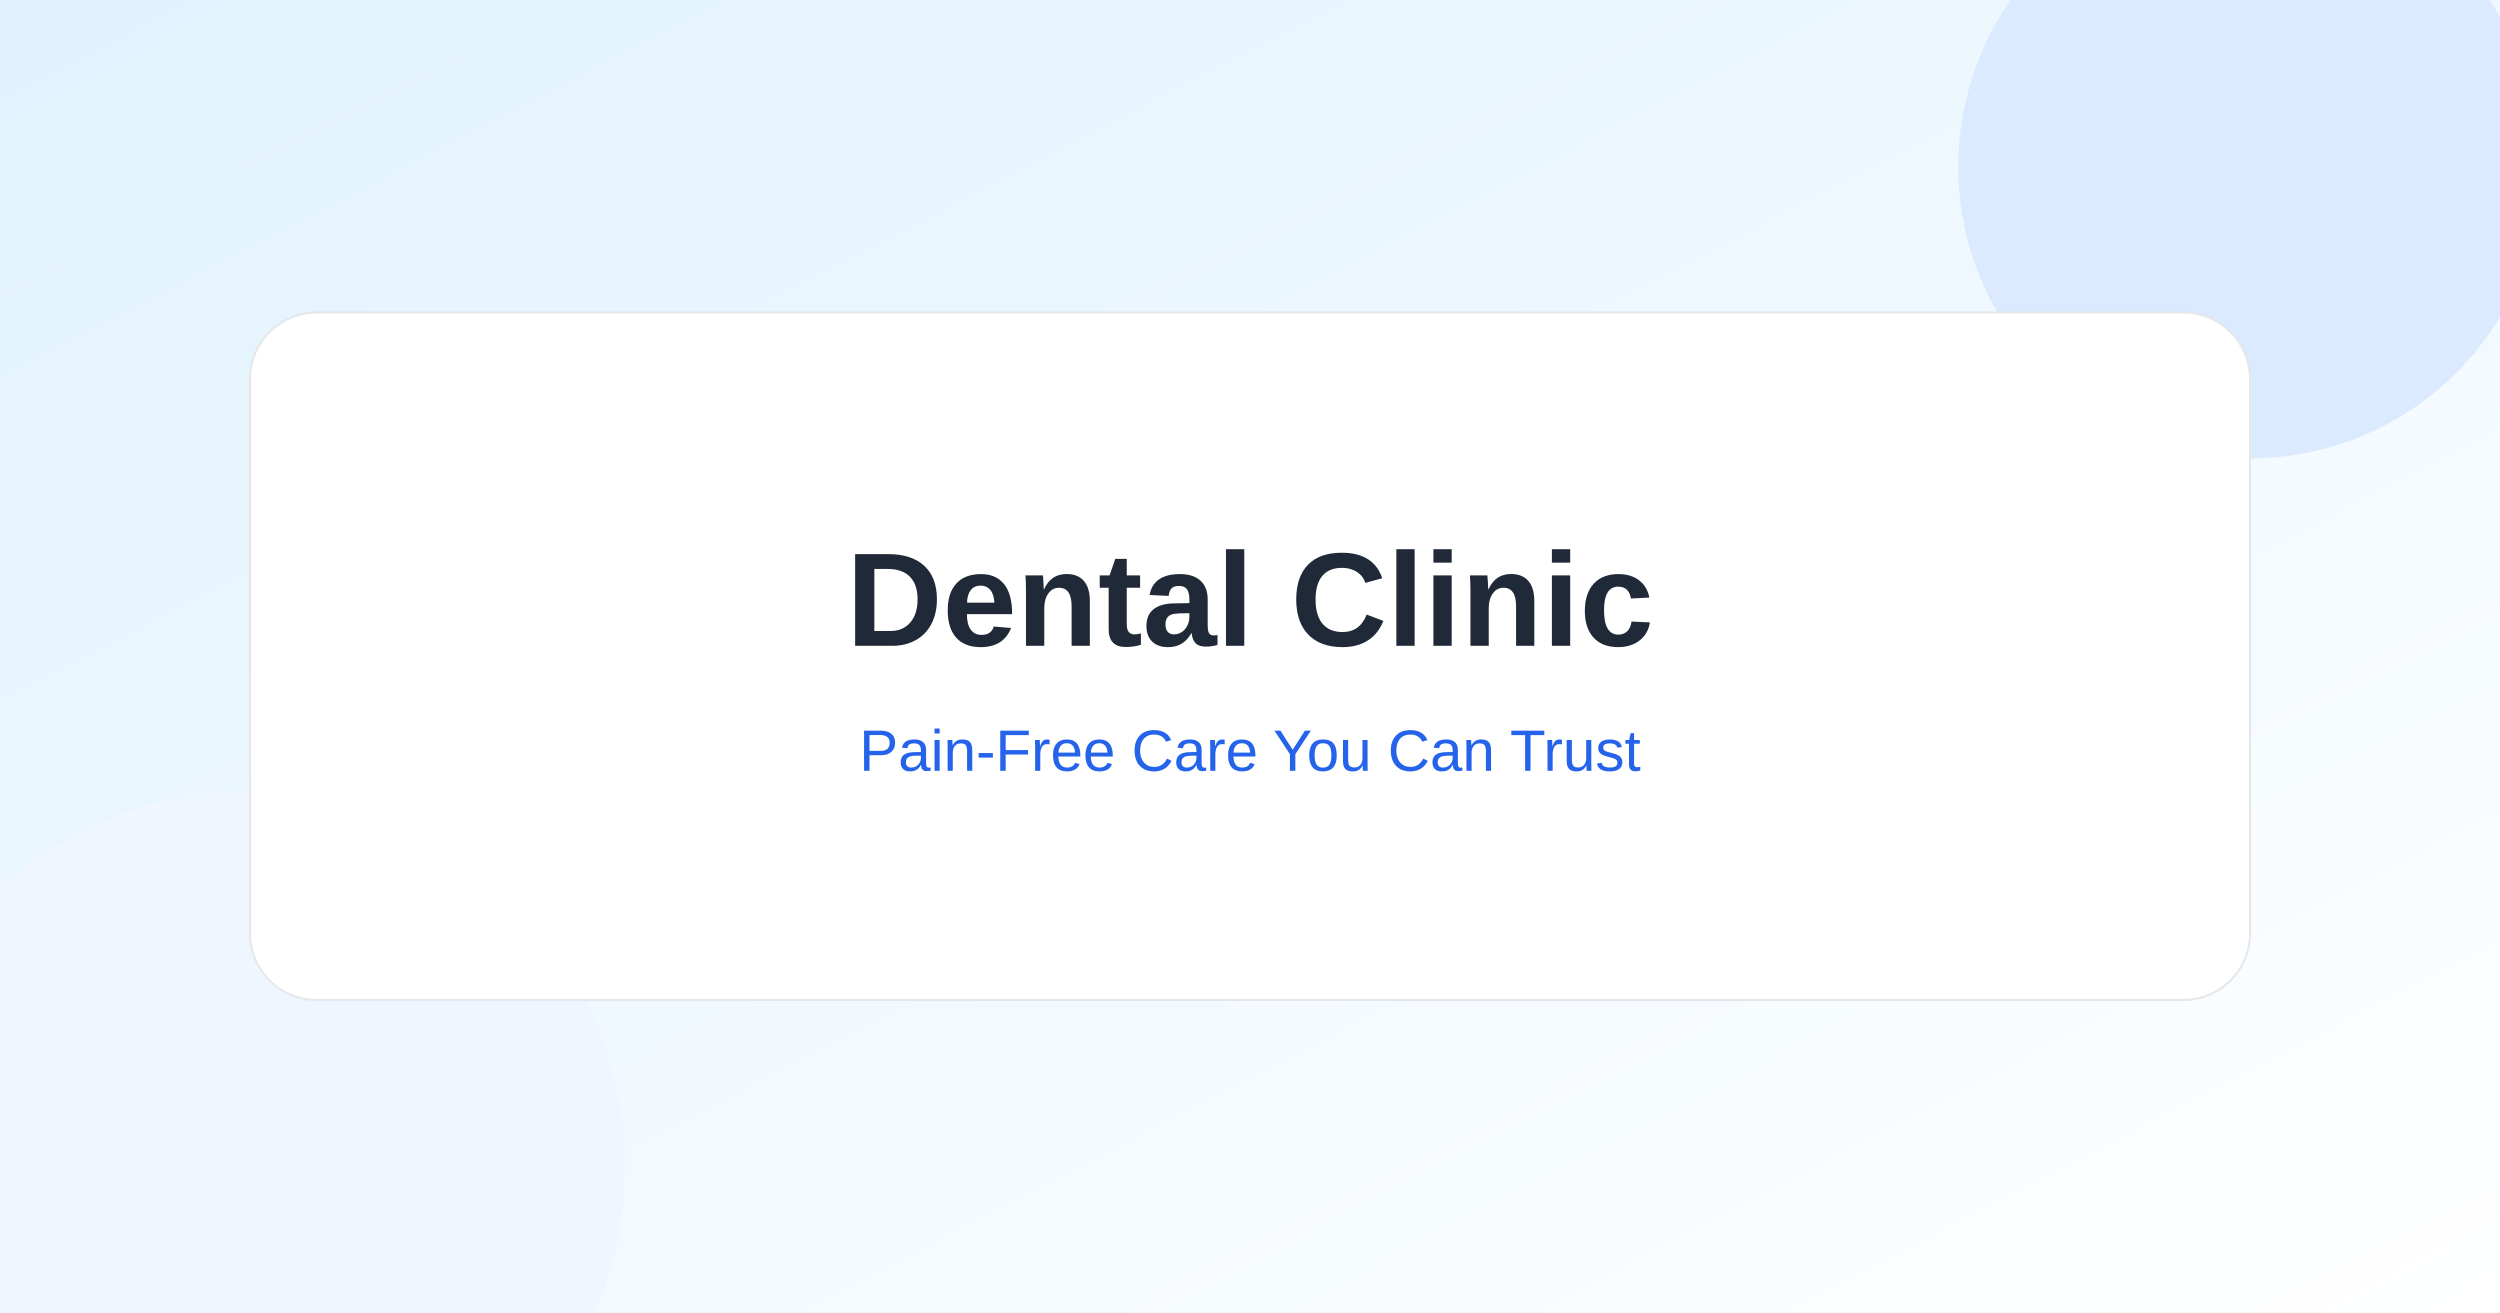
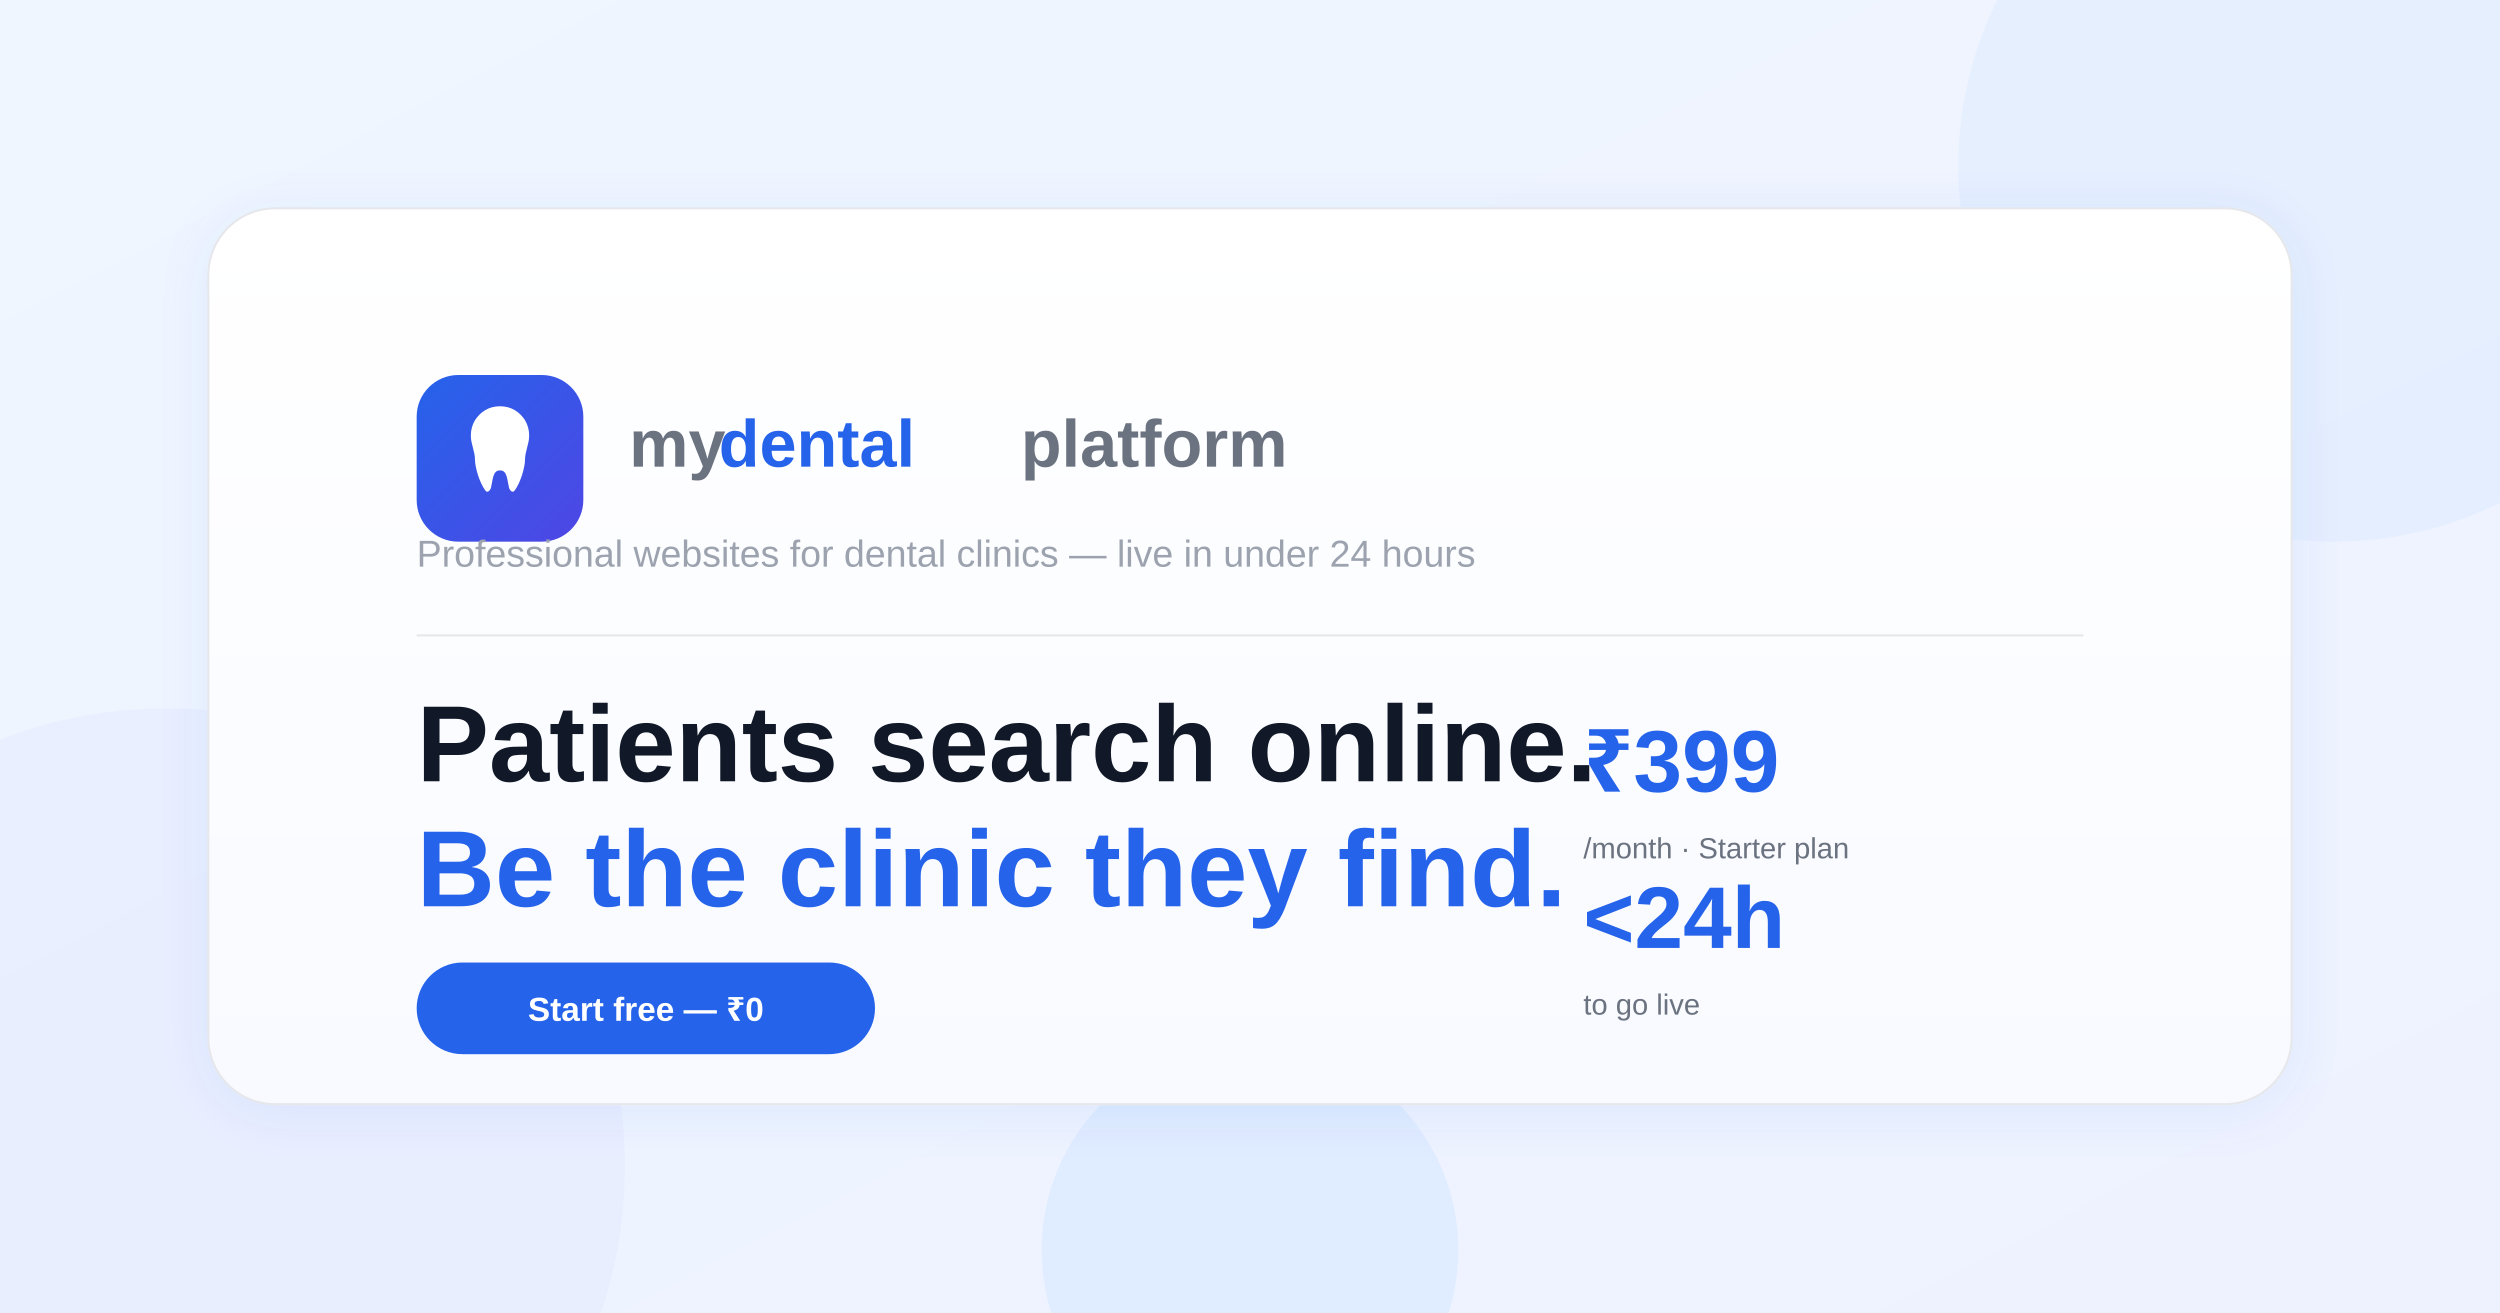
- <svg xmlns="http://www.w3.org/2000/svg" width="1200" height="630" viewBox="0 0 1200 630" role="img" aria-label="Dental clinic">
+ <svg xmlns="http://www.w3.org/2000/svg" width="1200" height="630" viewBox="0 0 1200 630" role="img" aria-label="mydentalplatform">
  <defs>
-     <linearGradient id="bg" x1="0" x2="1" y1="0" y2="1">
-       <stop offset="0%" stop-color="#E0F2FE" />
-       <stop offset="100%" stop-color="#FFFFFF" />
+     <linearGradient id="bg" x1="0" y1="0" x2="1" y2="1">
+       <stop offset="0%" stop-color="#eff6ff" />
+       <stop offset="100%" stop-color="#eef2ff" />
    </linearGradient>
+     <linearGradient id="card" x1="0" y1="0" x2="0" y2="1">
+       <stop offset="0%" stop-color="#ffffff" />
+       <stop offset="100%" stop-color="#f8faff" />
+     </linearGradient>
+     <linearGradient id="icon" x1="0" y1="0" x2="1" y2="1">
+       <stop offset="0%" stop-color="#2563eb" />
+       <stop offset="100%" stop-color="#4f46e5" />
+     </linearGradient>
+     <filter id="shadow" x="-5%" y="-5%" width="110%" height="120%">
+       <feDropShadow dx="0" dy="4" stdDeviation="12" flood-color="#2563eb" flood-opacity="0.08" />
+     </filter>
  </defs>
  <rect width="1200" height="630" fill="url(#bg)" />
-   <circle cx="1080" cy="80" r="140" fill="#DBEAFE" />
-   <circle cx="120" cy="560" r="180" fill="#EFF6FF" />
-   <rect x="120" y="150" width="960" height="330" rx="32" fill="#FFFFFF" stroke="#E5E7EB" />
-   <text x="600" y="310" text-anchor="middle" font-family="Arial, sans-serif" font-size="64" font-weight="700" fill="#1F2937">
-     Dental Clinic
-   </text>
-   <text x="600" y="370" text-anchor="middle" font-family="Arial, sans-serif" font-size="28" font-weight="500" fill="#2563EB">
-     Pain-Free Care You Can Trust
-   </text>
+   <circle cx="1120" cy="80" r="180" fill="#dbeafe" opacity="0.5" />
+   <circle cx="80" cy="560" r="220" fill="#e0e7ff" opacity="0.4" />
+   <circle cx="600" cy="600" r="100" fill="#bfdbfe" opacity="0.3" />
+   <rect x="100" y="100" width="1000" height="430" rx="32" fill="url(#card)" filter="url(#shadow)" stroke="#e5e7eb" stroke-width="1" />
+   <rect x="200" y="180" width="80" height="80" rx="20" fill="url(#icon)" />
+   <path d="M240 195c-5.5 0-9.5 2.8-12 6.7-1.3 2.2-2 4.7-2 7.3 0 4.3 2 7.5 2 11.8 0 3.2 2 10.7 5 14.7.9 1.2 2.2.2 2.7-1.5 1-4.7 1-8.2 4.3-8.2s3.3 3.5 4.3 8.2c.5 1.7 1.8 2.7 2.7 1.5 3-4 5-11.5 5-14.7 0-4.3 2-7.5 2-11.8 0-2.6-.7-5.1-2-7.3C249.5 197.8 245.5 195 240 195z" fill="white" />
+   <text x="302" y="224" font-family="Arial, Helvetica, sans-serif" font-size="32" font-weight="700" fill="#6b7280">my</text>
+   <text x="345" y="224" font-family="Arial, Helvetica, sans-serif" font-size="32" font-weight="800" fill="#2563eb">dental</text>
+   <text x="490" y="224" font-family="Arial, Helvetica, sans-serif" font-size="32" font-weight="700" fill="#6b7280">platform</text>
+   <text x="200" y="272" font-family="Arial, Helvetica, sans-serif" font-size="18" fill="#9ca3af" font-weight="400">Professional websites for dental clinics — live in under 24 hours</text>
+   <line x1="200" y1="305" x2="1000" y2="305" stroke="#e5e7eb" stroke-width="1" />
+   <text x="200" y="375" font-family="Arial, Helvetica, sans-serif" font-size="52" font-weight="800" fill="#111827">Patients search online.</text>
+   <text x="200" y="435" font-family="Arial, Helvetica, sans-serif" font-size="52" font-weight="800" fill="#2563eb">Be the clinic they find.</text>
+   <rect x="200" y="462" width="220" height="44" rx="22" fill="#2563eb" />
+   <text x="310" y="490" text-anchor="middle" font-family="Arial, Helvetica, sans-serif" font-size="16" font-weight="700" fill="white">Start free — ₹0</text>
+   <text x="760" y="380" font-family="Arial, Helvetica, sans-serif" font-size="42" font-weight="800" fill="#2563eb">₹399</text>
+   <text x="760" y="412" font-family="Arial, Helvetica, sans-serif" font-size="14" fill="#6b7280">/month · Starter plan</text>
+   <text x="760" y="455" font-family="Arial, Helvetica, sans-serif" font-size="42" font-weight="800" fill="#2563eb">&lt;24h</text>
+   <text x="760" y="487" font-family="Arial, Helvetica, sans-serif" font-size="14" fill="#6b7280">to go live</text>
</svg>
